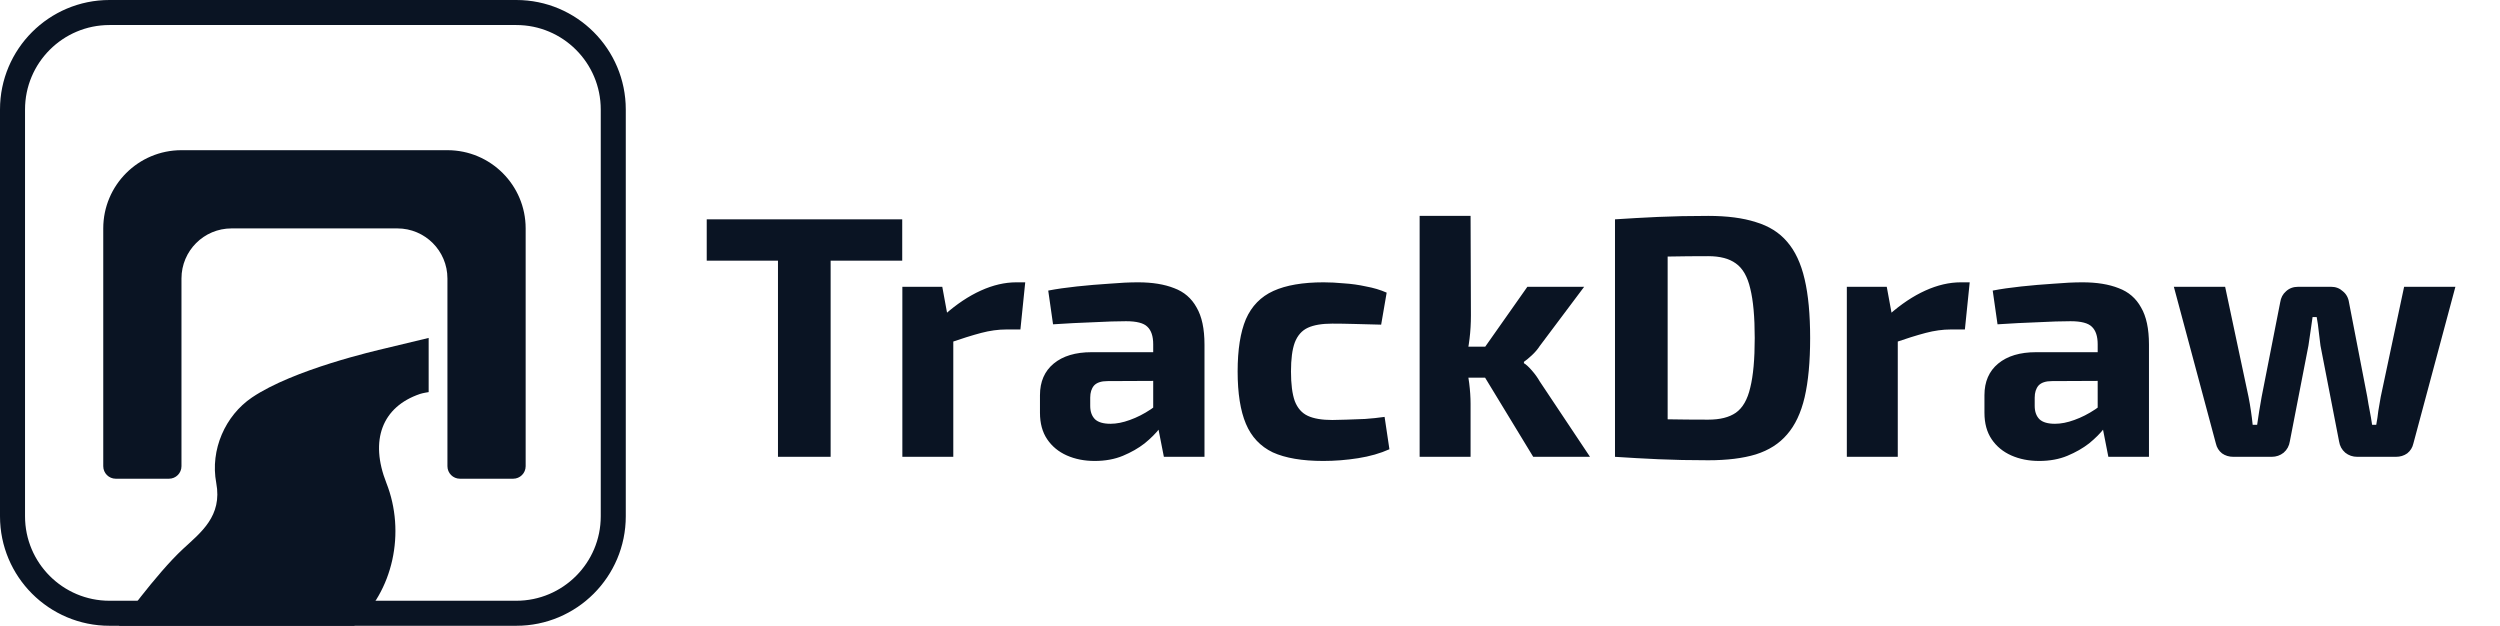
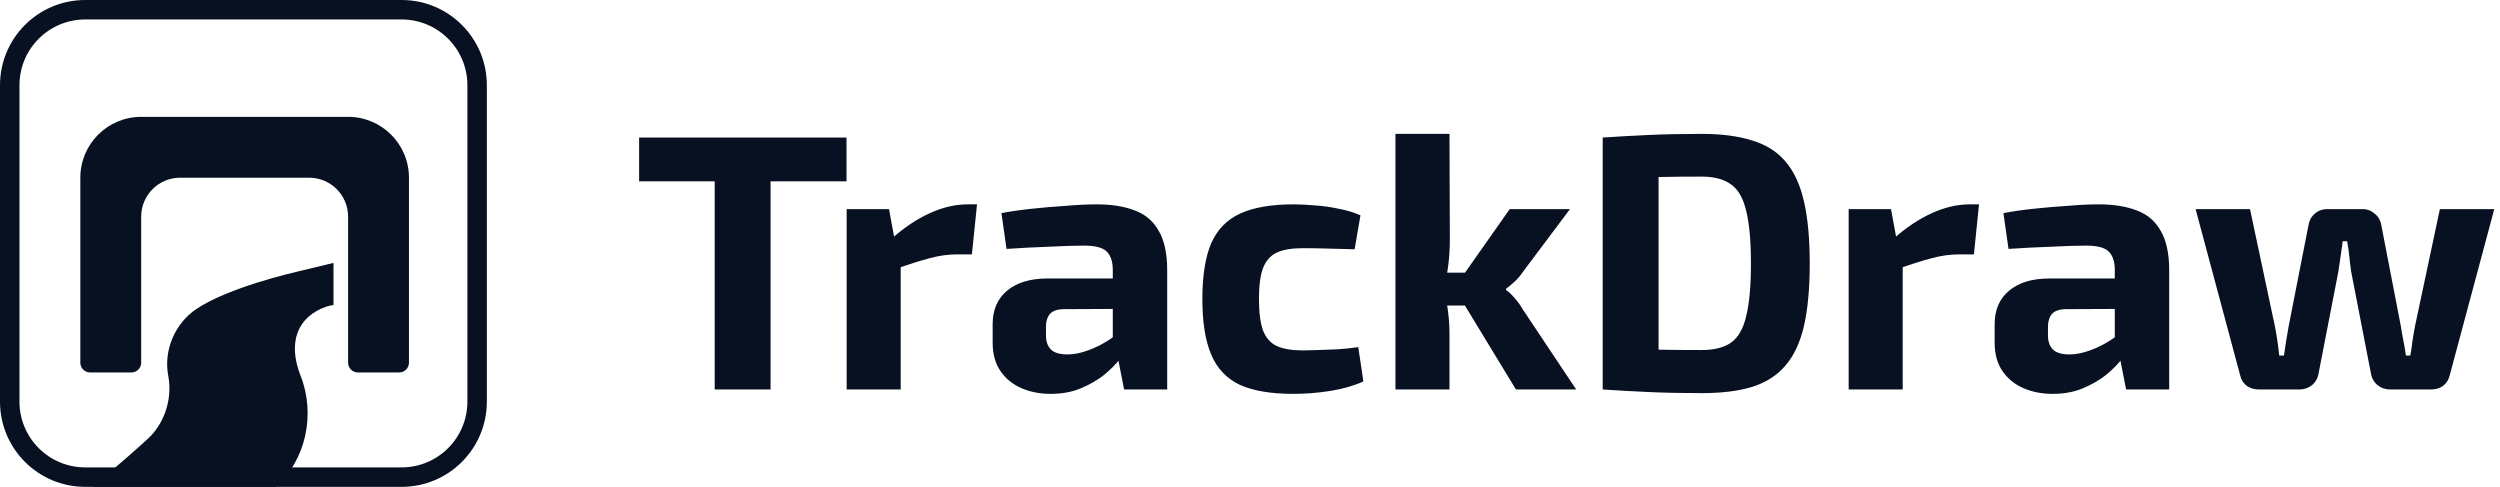
- <svg xmlns="http://www.w3.org/2000/svg" width="799" height="200" viewBox="0 0 799 200" fill="none">
-   <path d="M69.114 154.352C71.111 164.983 64.155 170.196 58.5 175.432C49.799 183.488 38 200 38 200H113.167C125.739 189.061 129.7 170.101 123.485 154.352C118.093 140.688 122.123 130.029 134.216 125.911C135.157 125.591 137 125.319 137 125.319L137 108C132.179 109.165 137 108 123.078 111.35C120.173 112.049 93.816 118.051 80.526 127.04C72.014 132.798 67.118 143.72 69.114 154.352Z" fill="#0A1423" />
-   <path d="M143 48C156.807 48 168 59.193 168 73V149C168 151.209 166.209 153 164 153H147C144.791 153 143 151.209 143 149V89C143 80.163 135.837 73 127 73H74C65.163 73 58 80.163 58 89V149C58 151.209 56.209 153 54 153H37C34.791 153 33 151.209 33 149V73C33 59.193 44.193 48 58 48H143Z" fill="#0A1423" />
-   <rect x="4" y="4" width="192" height="192" rx="31" stroke="#0A1423" stroke-width="8" />
-   <path d="M265.47 70.1V146H248.64V70.1H265.47ZM288.35 70.1V83.3H225.87V70.1H288.35ZM301.153 91.66L303.133 102.44L304.673 103.87V146H288.393V91.66H301.153ZM327.663 90.23L326.123 105.3H321.613C319.046 105.3 316.37 105.667 313.583 106.4C310.796 107.133 307.276 108.233 303.023 109.7L301.923 100.57C305.736 97.197 309.586 94.63 313.473 92.87C317.36 91.11 321.136 90.23 324.803 90.23H327.663ZM363.724 90.23C368.271 90.23 372.121 90.853 375.274 92.1C378.427 93.273 380.811 95.327 382.424 98.26C384.111 101.12 384.954 105.08 384.954 110.14V146H371.974L369.664 134.23L368.564 132.58V110.03C368.564 107.463 367.941 105.593 366.694 104.42C365.521 103.247 363.247 102.66 359.874 102.66C357.087 102.66 353.604 102.77 349.424 102.99C345.244 103.137 340.954 103.357 336.554 103.65L335.014 92.87C337.654 92.357 340.697 91.917 344.144 91.55C347.591 91.183 351.037 90.89 354.484 90.67C357.931 90.377 361.011 90.23 363.724 90.23ZM378.244 112.56L378.134 121.69L353.934 121.8C351.954 121.8 350.524 122.277 349.644 123.23C348.837 124.183 348.434 125.467 348.434 127.08V129.72C348.434 131.553 348.947 132.983 349.974 134.01C351.001 134.963 352.651 135.44 354.924 135.44C356.831 135.44 358.884 135.037 361.084 134.23C363.357 133.423 365.594 132.287 367.794 130.82C369.994 129.353 371.937 127.63 373.624 125.65V132.69C372.964 133.79 371.974 135.183 370.654 136.87C369.407 138.483 367.794 140.097 365.814 141.71C363.834 143.25 361.524 144.57 358.884 145.67C356.244 146.77 353.237 147.32 349.864 147.32C346.564 147.32 343.594 146.733 340.954 145.56C338.314 144.387 336.224 142.663 334.684 140.39C333.144 138.117 332.374 135.293 332.374 131.92V126.31C332.374 121.983 333.841 118.61 336.774 116.19C339.707 113.77 343.741 112.56 348.874 112.56H378.244ZM423.048 90.23C425.028 90.23 427.192 90.34 429.538 90.56C431.885 90.707 434.232 91.037 436.578 91.55C438.998 91.99 441.198 92.65 443.178 93.53L441.418 103.76C438.485 103.687 435.662 103.613 432.948 103.54C430.308 103.467 427.925 103.43 425.798 103.43C422.498 103.43 419.895 103.87 417.988 104.75C416.082 105.63 414.688 107.207 413.808 109.48C413.002 111.68 412.598 114.76 412.598 118.72C412.598 122.753 413.002 125.907 413.808 128.18C414.688 130.453 416.082 132.03 417.988 132.91C419.895 133.79 422.498 134.23 425.798 134.23C426.972 134.23 428.475 134.193 430.308 134.12C432.142 134.047 434.122 133.973 436.248 133.9C438.375 133.753 440.465 133.533 442.518 133.24L444.058 143.58C441.125 144.9 437.788 145.853 434.048 146.44C430.308 147.027 426.605 147.32 422.938 147.32C416.192 147.32 410.802 146.403 406.768 144.57C402.808 142.663 399.948 139.62 398.188 135.44C396.428 131.26 395.548 125.687 395.548 118.72C395.548 111.753 396.428 106.18 398.188 102C400.022 97.82 402.955 94.813 406.988 92.98C411.022 91.147 416.375 90.23 423.048 90.23ZM506.295 91.66L492.105 110.58C491.445 111.607 490.602 112.597 489.575 113.55C488.549 114.503 487.705 115.2 487.045 115.64V116.08C487.705 116.447 488.549 117.217 489.575 118.39C490.602 119.563 491.445 120.737 492.105 121.91L508.165 146H490.015L471.425 115.42L488.145 91.66H506.295ZM469.995 69L470.105 100.79C470.105 103.357 469.959 105.85 469.665 108.27C469.372 110.69 468.932 113.073 468.345 115.42C468.859 117.693 469.262 120.04 469.555 122.46C469.849 124.807 469.995 127.007 469.995 129.06V146H453.715V69H469.995ZM477.585 110.8V120.7H464.935V110.8H477.585ZM545.961 69C551.974 69 557.034 69.66 561.141 70.98C565.321 72.227 568.657 74.317 571.151 77.25C573.717 80.183 575.587 84.18 576.761 89.24C577.934 94.227 578.521 100.497 578.521 108.05C578.521 115.603 577.934 121.91 576.761 126.97C575.587 131.957 573.717 135.917 571.151 138.85C568.657 141.783 565.321 143.91 561.141 145.23C557.034 146.477 551.974 147.1 545.961 147.1C540.167 147.1 534.851 146.99 530.011 146.77C525.171 146.55 520.551 146.293 516.151 146L523.191 133.57C525.977 133.717 529.277 133.863 533.091 134.01C536.977 134.083 541.267 134.12 545.961 134.12C549.701 134.12 552.634 133.387 554.761 131.92C556.961 130.38 558.501 127.703 559.381 123.89C560.334 120.077 560.811 114.797 560.811 108.05C560.811 101.303 560.334 96.023 559.381 92.21C558.501 88.397 556.961 85.72 554.761 84.18C552.634 82.64 549.701 81.87 545.961 81.87C541.487 81.87 537.491 81.907 533.971 81.98C530.451 81.98 527.004 81.98 523.631 81.98L516.151 70.1C520.551 69.807 525.134 69.55 529.901 69.33C534.741 69.11 540.094 69 545.961 69ZM532.981 70.1V146H516.151V70.1H532.981ZM603.008 91.66L604.988 102.44L606.528 103.87V146H590.248V91.66H603.008ZM629.518 90.23L627.978 105.3H623.468C620.902 105.3 618.225 105.667 615.438 106.4C612.652 107.133 609.132 108.233 604.878 109.7L603.778 100.57C607.592 97.197 611.442 94.63 615.328 92.87C619.215 91.11 622.992 90.23 626.658 90.23H629.518ZM665.58 90.23C670.126 90.23 673.976 90.853 677.13 92.1C680.283 93.273 682.666 95.327 684.28 98.26C685.966 101.12 686.81 105.08 686.81 110.14V146H673.83L671.52 134.23L670.42 132.58V110.03C670.42 107.463 669.796 105.593 668.55 104.42C667.376 103.247 665.103 102.66 661.73 102.66C658.943 102.66 655.46 102.77 651.28 102.99C647.1 103.137 642.81 103.357 638.41 103.65L636.87 92.87C639.51 92.357 642.553 91.917 646 91.55C649.446 91.183 652.893 90.89 656.34 90.67C659.786 90.377 662.866 90.23 665.58 90.23ZM680.1 112.56L679.99 121.69L655.79 121.8C653.81 121.8 652.38 122.277 651.5 123.23C650.693 124.183 650.29 125.467 650.29 127.08V129.72C650.29 131.553 650.803 132.983 651.83 134.01C652.856 134.963 654.506 135.44 656.78 135.44C658.686 135.44 660.74 135.037 662.94 134.23C665.213 133.423 667.45 132.287 669.65 130.82C671.85 129.353 673.793 127.63 675.48 125.65V132.69C674.82 133.79 673.83 135.183 672.51 136.87C671.263 138.483 669.65 140.097 667.67 141.71C665.69 143.25 663.38 144.57 660.74 145.67C658.1 146.77 655.093 147.32 651.72 147.32C648.42 147.32 645.45 146.733 642.81 145.56C640.17 144.387 638.08 142.663 636.54 140.39C635 138.117 634.23 135.293 634.23 131.92V126.31C634.23 121.983 635.696 118.61 638.63 116.19C641.563 113.77 645.596 112.56 650.73 112.56H680.1ZM784.744 91.66L771.324 141.71C771.031 143.03 770.371 144.093 769.344 144.9C768.317 145.633 767.107 146 765.714 146H753.394C751.927 146 750.644 145.56 749.544 144.68C748.444 143.727 747.784 142.517 747.564 141.05L741.624 110.47C741.404 108.93 741.221 107.427 741.074 105.96C740.927 104.42 740.707 102.88 740.414 101.34H739.094C738.874 102.88 738.654 104.42 738.434 105.96C738.214 107.427 737.994 108.93 737.774 110.47L731.834 141.05C731.614 142.517 730.954 143.727 729.854 144.68C728.754 145.56 727.471 146 726.004 146H713.794C712.401 146 711.191 145.633 710.164 144.9C709.137 144.093 708.477 143.03 708.184 141.71L694.764 91.66H711.154L718.634 126.86C718.927 128.327 719.184 129.83 719.404 131.37C719.624 132.837 719.807 134.303 719.954 135.77H721.384C721.604 134.303 721.824 132.837 722.044 131.37C722.337 129.83 722.594 128.327 722.814 126.86L728.754 96.61C728.974 95.143 729.597 93.97 730.624 93.09C731.651 92.137 732.934 91.66 734.474 91.66H745.034C746.501 91.66 747.747 92.137 748.774 93.09C749.874 93.97 750.534 95.18 750.754 96.72L756.584 126.86C756.804 128.327 757.061 129.793 757.354 131.26C757.647 132.727 757.904 134.23 758.124 135.77H759.444C759.737 134.23 759.957 132.763 760.104 131.37C760.324 129.903 760.581 128.4 760.874 126.86L768.354 91.66H784.744Z" fill="#0A1423" />
+ <svg xmlns="http://www.w3.org/2000/svg" width="1027" height="200" viewBox="0 0 1027 200" fill="none">
+   <path d="M69.114 154.352C71.111 164.983 66.655 174.763 61 180C52.3 188.056 38 200 38 200H113.167C125.739 189.061 129.7 170.101 123.485 154.352C118.093 140.688 122.123 130.029 134.216 125.911C135.157 125.591 137 125.319 137 125.319L137 108C132.179 109.165 137 108 123.078 111.35C120.173 112.049 93.816 118.051 80.526 127.04C72.014 132.798 67.118 143.72 69.114 154.352Z" fill="#081122" />
+   <path d="M143 48C156.807 48 168 59.193 168 73V149C168 151.209 166.209 153 164 153H147C144.791 153 143 151.209 143 149V89C143 80.163 135.837 73 127 73H74C65.163 73 58 80.163 58 89V149C58 151.209 56.209 153 54 153H37C34.791 153 33 151.209 33 149V73C33 59.193 44.193 48 58 48H143Z" fill="#081122" />
+   <rect x="4" y="4" width="192" height="192" rx="31" stroke="#081122" stroke-width="8" />
+   <path d="M316.55 56.5V160H293.6V56.5H316.55ZM347.75 56.5V74.5H262.55V56.5H347.75ZM365.209 85.9L367.909 100.6L370.009 102.55V160H347.809V85.9H365.209ZM401.359 83.95L399.259 104.5H393.109C389.609 104.5 385.959 105 382.159 106C378.359 107 373.559 108.5 367.759 110.5L366.259 98.05C371.459 93.45 376.709 89.95 382.009 87.55C387.309 85.15 392.459 83.95 397.459 83.95H401.359ZM450.533 83.95C456.733 83.95 461.983 84.8 466.283 86.5C470.583 88.1 473.833 90.9 476.033 94.9C478.333 98.8 479.483 104.2 479.483 111.1V160H461.783L458.633 143.95L457.133 141.7V110.95C457.133 107.45 456.283 104.9 454.583 103.3C452.983 101.7 449.883 100.9 445.283 100.9C441.483 100.9 436.733 101.05 431.033 101.35C425.333 101.55 419.483 101.85 413.483 102.25L411.383 87.55C414.983 86.85 419.133 86.25 423.833 85.75C428.533 85.25 433.233 84.85 437.933 84.55C442.633 84.15 446.833 83.95 450.533 83.95ZM470.333 114.4L470.183 126.85L437.183 127C434.483 127 432.533 127.65 431.333 128.95C430.233 130.25 429.683 132 429.683 134.2V137.8C429.683 140.3 430.383 142.25 431.783 143.65C433.183 144.95 435.433 145.6 438.533 145.6C441.133 145.6 443.933 145.05 446.933 143.95C450.033 142.85 453.083 141.3 456.083 139.3C459.083 137.3 461.733 134.95 464.033 132.25V141.85C463.133 143.35 461.783 145.25 459.983 147.55C458.283 149.75 456.083 151.95 453.383 154.15C450.683 156.25 447.533 158.05 443.933 159.55C440.333 161.05 436.233 161.8 431.633 161.8C427.133 161.8 423.083 161 419.483 159.4C415.883 157.8 413.033 155.45 410.933 152.35C408.833 149.25 407.783 145.4 407.783 140.8V133.15C407.783 127.25 409.783 122.65 413.783 119.35C417.783 116.05 423.283 114.4 430.283 114.4H470.333ZM531.43 83.95C534.13 83.95 537.08 84.1 540.28 84.4C543.48 84.6 546.68 85.05 549.88 85.75C553.18 86.35 556.18 87.25 558.88 88.45L556.48 102.4C552.48 102.3 548.63 102.2 544.93 102.1C541.33 102 538.08 101.95 535.18 101.95C530.68 101.95 527.13 102.55 524.53 103.75C521.93 104.95 520.03 107.1 518.83 110.2C517.73 113.2 517.18 117.4 517.18 122.8C517.18 128.3 517.73 132.6 518.83 135.7C520.03 138.8 521.93 140.95 524.53 142.15C527.13 143.35 530.68 143.95 535.18 143.95C536.78 143.95 538.83 143.9 541.33 143.8C543.83 143.7 546.53 143.6 549.43 143.5C552.33 143.3 555.18 143 557.98 142.6L560.08 156.7C556.08 158.5 551.53 159.8 546.43 160.6C541.33 161.4 536.28 161.8 531.28 161.8C522.08 161.8 514.73 160.55 509.23 158.05C503.83 155.45 499.93 151.3 497.53 145.6C495.13 139.9 493.93 132.3 493.93 122.8C493.93 113.3 495.13 105.7 497.53 100C500.03 94.3 504.03 90.2 509.53 87.7C515.03 85.2 522.33 83.95 531.43 83.95ZM644.948 85.9L625.598 111.7C624.698 113.1 623.548 114.45 622.148 115.75C620.748 117.05 619.598 118 618.698 118.6V119.2C619.598 119.7 620.748 120.75 622.148 122.35C623.548 123.95 624.698 125.55 625.598 127.15L647.498 160H622.748L597.398 118.3L620.198 85.9H644.948ZM595.448 55L595.598 98.35C595.598 101.85 595.398 105.25 594.998 108.55C594.598 111.85 593.998 115.1 593.198 118.3C593.898 121.4 594.448 124.6 594.848 127.9C595.248 131.1 595.448 134.1 595.448 136.9V160H573.248V55H595.448ZM605.798 112V125.5H588.548V112H605.798ZM699.037 55C707.237 55 714.137 55.9 719.737 57.7C725.437 59.4 729.987 62.25 733.387 66.25C736.887 70.25 739.437 75.7 741.037 82.6C742.637 89.4 743.437 97.95 743.437 108.25C743.437 118.55 742.637 127.15 741.037 134.05C739.437 140.85 736.887 146.25 733.387 150.25C729.987 154.25 725.437 157.15 719.737 158.95C714.137 160.65 707.237 161.5 699.037 161.5C691.137 161.5 683.887 161.35 677.287 161.05C670.687 160.75 664.387 160.4 658.387 160L667.987 143.05C671.787 143.25 676.287 143.45 681.487 143.65C686.787 143.75 692.637 143.8 699.037 143.8C704.137 143.8 708.137 142.8 711.037 140.8C714.037 138.7 716.137 135.05 717.337 129.85C718.637 124.65 719.287 117.45 719.287 108.25C719.287 99.05 718.637 91.85 717.337 86.65C716.137 81.45 714.037 77.8 711.037 75.7C708.137 73.6 704.137 72.55 699.037 72.55C692.937 72.55 687.487 72.6 682.687 72.7C677.887 72.7 673.187 72.7 668.587 72.7L658.387 56.5C664.387 56.1 670.637 55.75 677.137 55.45C683.737 55.15 691.037 55 699.037 55ZM681.337 56.5V160H658.387V56.5H681.337ZM776.83 85.9L779.53 100.6L781.63 102.55V160H759.43V85.9H776.83ZM812.98 83.95L810.88 104.5H804.73C801.23 104.5 797.58 105 793.78 106C789.98 107 785.18 108.5 779.38 110.5L777.88 98.05C783.08 93.45 788.33 89.95 793.63 87.55C798.93 85.15 804.08 83.95 809.08 83.95H812.98ZM862.154 83.95C868.354 83.95 873.604 84.8 877.904 86.5C882.204 88.1 885.454 90.9 887.654 94.9C889.954 98.8 891.104 104.2 891.104 111.1V160H873.404L870.254 143.95L868.754 141.7V110.95C868.754 107.45 867.904 104.9 866.204 103.3C864.604 101.7 861.504 100.9 856.904 100.9C853.104 100.9 848.354 101.05 842.654 101.35C836.954 101.55 831.104 101.85 825.104 102.25L823.004 87.55C826.604 86.85 830.754 86.25 835.454 85.75C840.154 85.25 844.854 84.85 849.554 84.55C854.254 84.15 858.454 83.95 862.154 83.95ZM881.954 114.4L881.804 126.85L848.804 127C846.104 127 844.154 127.65 842.954 128.95C841.854 130.25 841.304 132 841.304 134.2V137.8C841.304 140.3 842.004 142.25 843.404 143.65C844.804 144.95 847.054 145.6 850.154 145.6C852.754 145.6 855.554 145.05 858.554 143.95C861.654 142.85 864.704 141.3 867.704 139.3C870.704 137.3 873.354 134.95 875.654 132.25V141.85C874.754 143.35 873.404 145.25 871.604 147.55C869.904 149.75 867.704 151.95 865.004 154.15C862.304 156.25 859.154 158.05 855.554 159.55C851.954 161.05 847.854 161.8 843.254 161.8C838.754 161.8 834.704 161 831.104 159.4C827.504 157.8 824.654 155.45 822.554 152.35C820.454 149.25 819.404 145.4 819.404 140.8V133.15C819.404 127.25 821.404 122.65 825.404 119.35C829.404 116.05 834.904 114.4 841.904 114.4H881.954ZM1024.65 85.9L1006.35 154.15C1005.95 155.95 1005.05 157.4 1003.65 158.5C1002.25 159.5 1000.6 160 998.701 160H981.901C979.901 160 978.151 159.4 976.651 158.2C975.151 156.9 974.251 155.25 973.951 153.25L965.851 111.55C965.551 109.45 965.301 107.4 965.101 105.4C964.901 103.3 964.601 101.2 964.201 99.1H962.401C962.101 101.2 961.801 103.3 961.501 105.4C961.201 107.4 960.901 109.45 960.601 111.55L952.501 153.25C952.201 155.25 951.301 156.9 949.801 158.2C948.301 159.4 946.551 160 944.551 160H927.901C926.001 160 924.351 159.5 922.951 158.5C921.551 157.4 920.651 155.95 920.251 154.15L901.951 85.9H924.301L934.501 133.9C934.901 135.9 935.251 137.95 935.551 140.05C935.851 142.05 936.101 144.05 936.301 146.05H938.251C938.551 144.05 938.851 142.05 939.151 140.05C939.551 137.95 939.901 135.9 940.201 133.9L948.301 92.65C948.601 90.65 949.451 89.05 950.851 87.85C952.251 86.55 954.001 85.9 956.101 85.9H970.501C972.501 85.9 974.201 86.55 975.601 87.85C977.101 89.05 978.001 90.7 978.301 92.8L986.251 133.9C986.551 135.9 986.901 137.9 987.301 139.9C987.701 141.9 988.051 143.95 988.351 146.05H990.151C990.551 143.95 990.851 141.95 991.051 140.05C991.351 138.05 991.701 136 992.101 133.9L1002.3 85.9H1024.65Z" fill="#081122" />
</svg>
